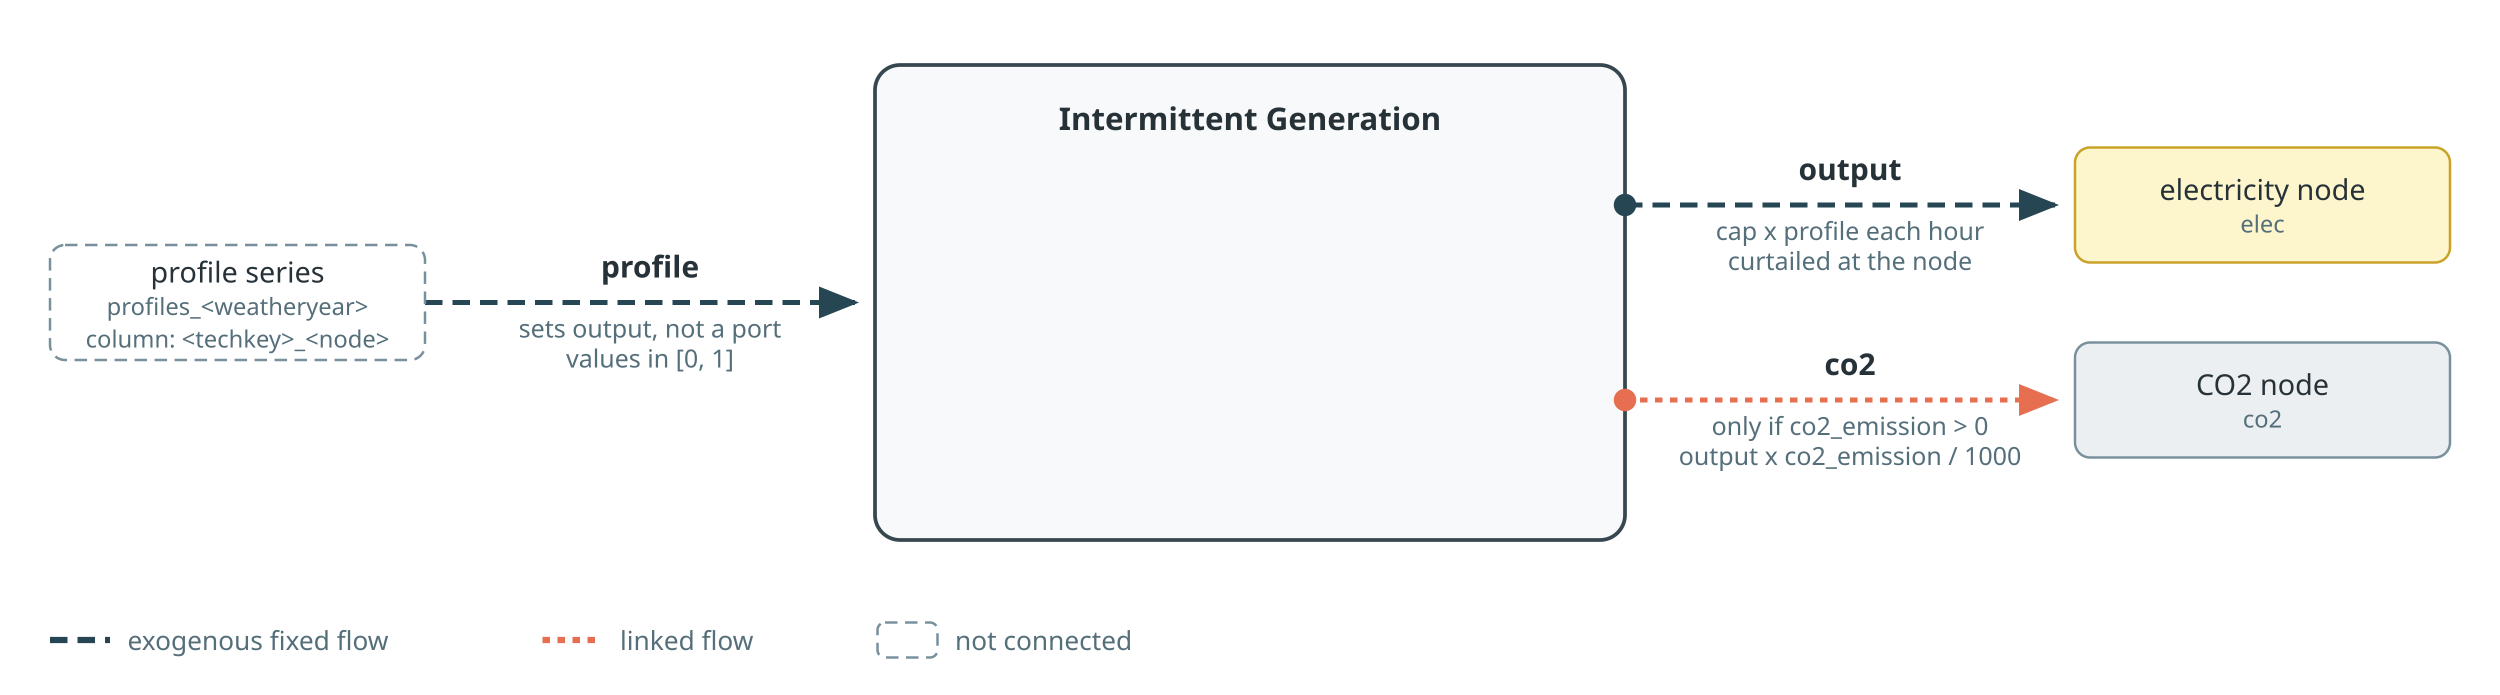
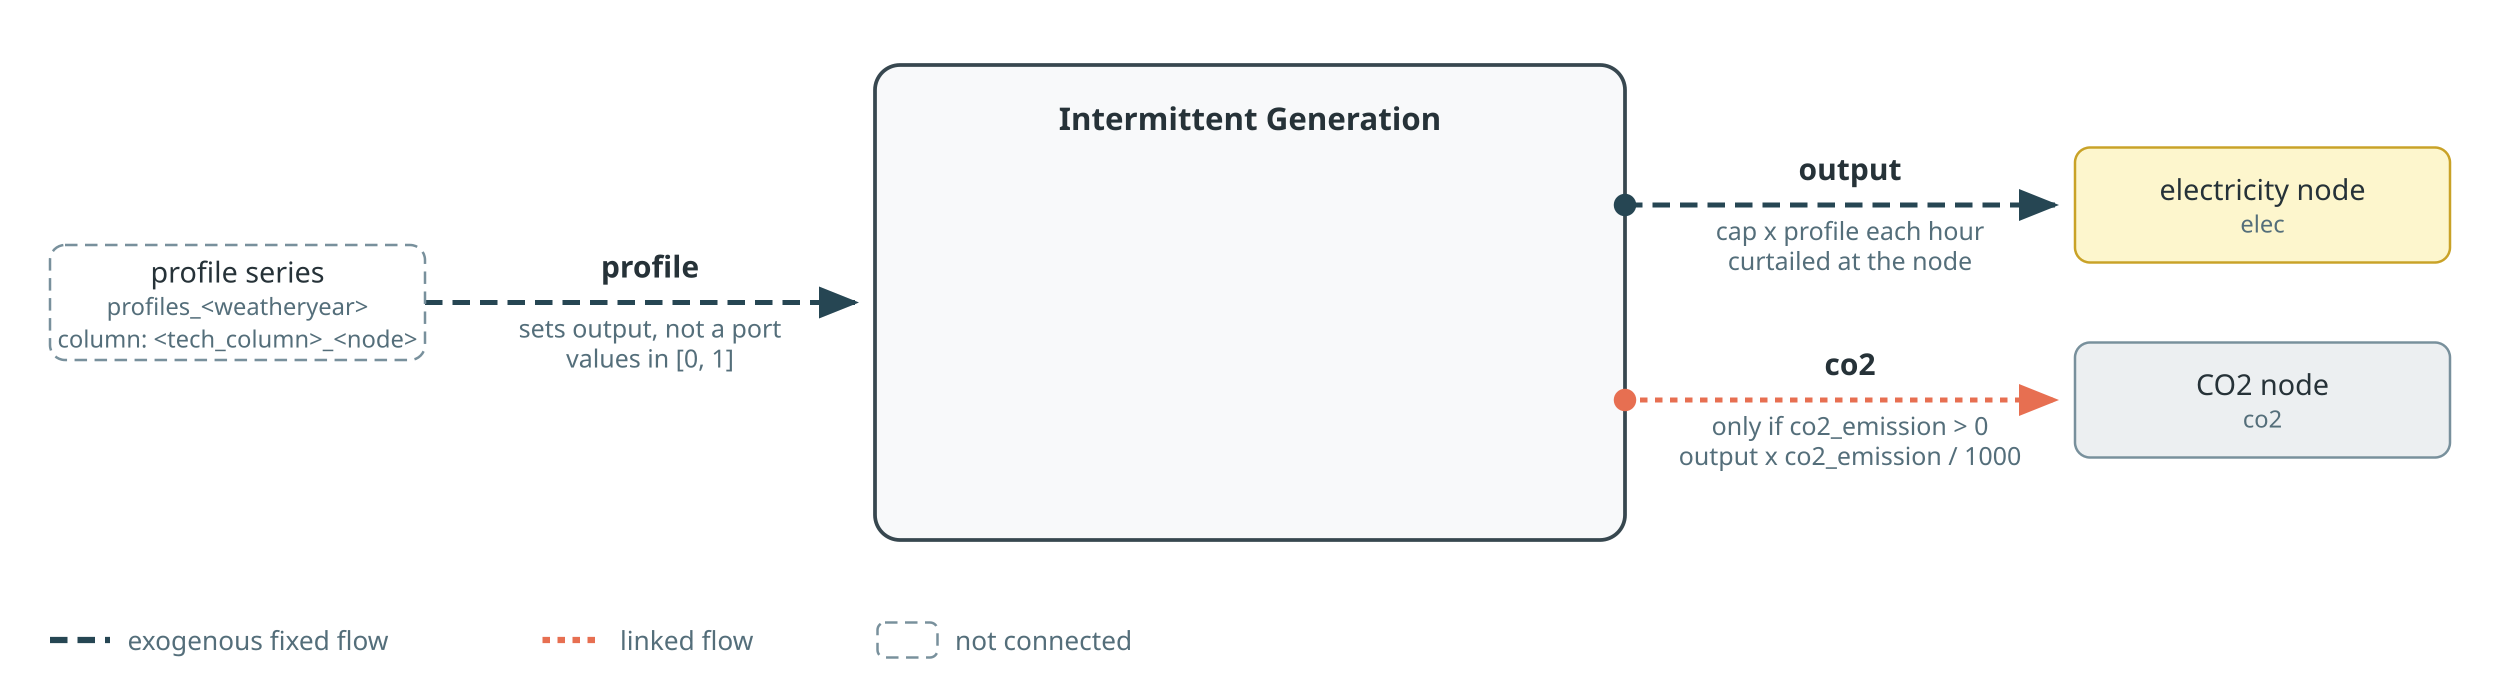
<svg xmlns="http://www.w3.org/2000/svg" width="1000" height="278" viewBox="0 0 1000 278" role="img">
  <rect width="100%" height="100%" fill="#ffffff" />
  <defs>
    <marker id="head-level" viewBox="0 0 10 8" refX="9" refY="4" markerWidth="8" markerHeight="7" orient="auto">
      <path d="M0,0 L10,4 L0,8 z" fill="#c44536" />
    </marker>
    <marker id="head-linked" viewBox="0 0 10 8" refX="9" refY="4" markerWidth="8" markerHeight="7" orient="auto">
      <path d="M0,0 L10,4 L0,8 z" fill="#e76f51" />
    </marker>
    <marker id="head-fixed" viewBox="0 0 10 8" refX="9" refY="4" markerWidth="8" markerHeight="7" orient="auto">
      <path d="M0,0 L10,4 L0,8 z" fill="#264653" />
    </marker>
    <marker id="head-free" viewBox="0 0 10 8" refX="9" refY="4" markerWidth="8" markerHeight="7" orient="auto">
      <path d="M0,0 L10,4 L0,8 z" fill="#2a9d8f" />
    </marker>
  </defs>
  <style>
    text { font-family: system-ui, sans-serif; fill: #263238; }
    .port { font-size: 12px; font-weight: 600; text-anchor: middle; }
    .note { font-size: 10px; fill: #546e7a; text-anchor: middle; }
    .noteleft { font-size: 10px; fill: #546e7a; }
    .box { font-size: 11.5px; text-anchor: middle; }
    .boxsub { font-size: 9.5px; fill: #546e7a; text-anchor: middle; }
    .chip { font-size: 9px; fill: #78909c; font-style: italic; text-anchor: middle; }
    .name { font-size: 12.5px; font-weight: 600; text-anchor: middle; }
    .legend { font-size: 10.5px; fill: #546e7a; }
</style>
  <rect x="350" y="26" width="300" height="190" rx="10" fill="#f8f9fa" stroke="#37474f" stroke-width="1.5" />
  <text class="name" x="500.0" y="52">Intermittent Generation</text>
  <line x1="170" y1="121.0" x2="342" y2="121.0" stroke="#264653" stroke-width="2" stroke-dasharray="7 4" marker-end="url(#head-fixed)" />
  <text class="port" x="260.0" y="111.0" fill="#264653">profile</text>
  <text class="note" x="260.0" y="135.0">sets output, not a port</text>
  <text class="note" x="260.0" y="147.0">values in [0, 1]</text>
  <rect x="20" y="98.0" width="150" height="46.0" rx="6" fill="#ffffff" stroke="#78909c" stroke-width="1" stroke-dasharray="5 3" />
  <text class="box" x="95.0" y="113.0">profile series</text>
  <text class="boxsub" x="95.0" y="126.0">profiles_&lt;weatheryear&gt;</text>
-   <text class="boxsub" x="95.0" y="139.0">column: &lt;techkey&gt;_&lt;node&gt;</text>
+   <text class="boxsub" x="95.0" y="139.0">column: &lt;tech_column&gt;_&lt;node&gt;</text>
  <line x1="650" y1="82.0" x2="822" y2="82.0" stroke="#264653" stroke-width="2" stroke-dasharray="7 4" marker-end="url(#head-fixed)" />
  <circle cx="650" cy="82.0" r="4.5" fill="#264653" />
  <text class="port" x="740.0" y="72.0" fill="#264653">output</text>
  <text class="note" x="740.0" y="96.0">cap x profile each hour</text>
  <text class="note" x="740.0" y="108.0">curtailed at the node</text>
  <line x1="650" y1="160.0" x2="822" y2="160.0" stroke="#e76f51" stroke-width="2" stroke-dasharray="3 3" marker-end="url(#head-linked)" />
  <circle cx="650" cy="160.0" r="4.5" fill="#e76f51" />
  <text class="port" x="740.0" y="150.0" fill="#e76f51">co2</text>
  <text class="note" x="740.0" y="174.0">only if co2_emission &gt; 0</text>
  <text class="note" x="740.0" y="186.0">output x co2_emission / 1000</text>
  <rect x="830" y="59.0" width="150" height="46.0" rx="6" fill="#fdf6cd" stroke="#c9a227" stroke-width="1" stroke-dasharray="none" />
  <text class="box" x="905.0" y="80.0">electricity node</text>
  <text class="boxsub" x="905.0" y="93.0">elec</text>
  <rect x="830" y="137.0" width="150" height="46.0" rx="6" fill="#eceff1" stroke="#78909c" stroke-width="1" stroke-dasharray="none" />
  <text class="box" x="905.0" y="158.0">CO2 node</text>
  <text class="boxsub" x="905.0" y="171.0">co2</text>
  <line x1="20" y1="256" x2="44" y2="256" stroke="#264653" stroke-width="2.5" stroke-dasharray="7 4" />
  <text class="legend" x="51" y="260">exogenous fixed flow</text>
  <line x1="217" y1="256" x2="241" y2="256" stroke="#e76f51" stroke-width="2.5" stroke-dasharray="3 3" />
  <text class="legend" x="248" y="260">linked flow</text>
  <rect x="351" y="249" width="24" height="14" rx="3" fill="#ffffff" stroke="#78909c" stroke-dasharray="5 3" />
  <text class="legend" x="382" y="260">not connected</text>
</svg>
